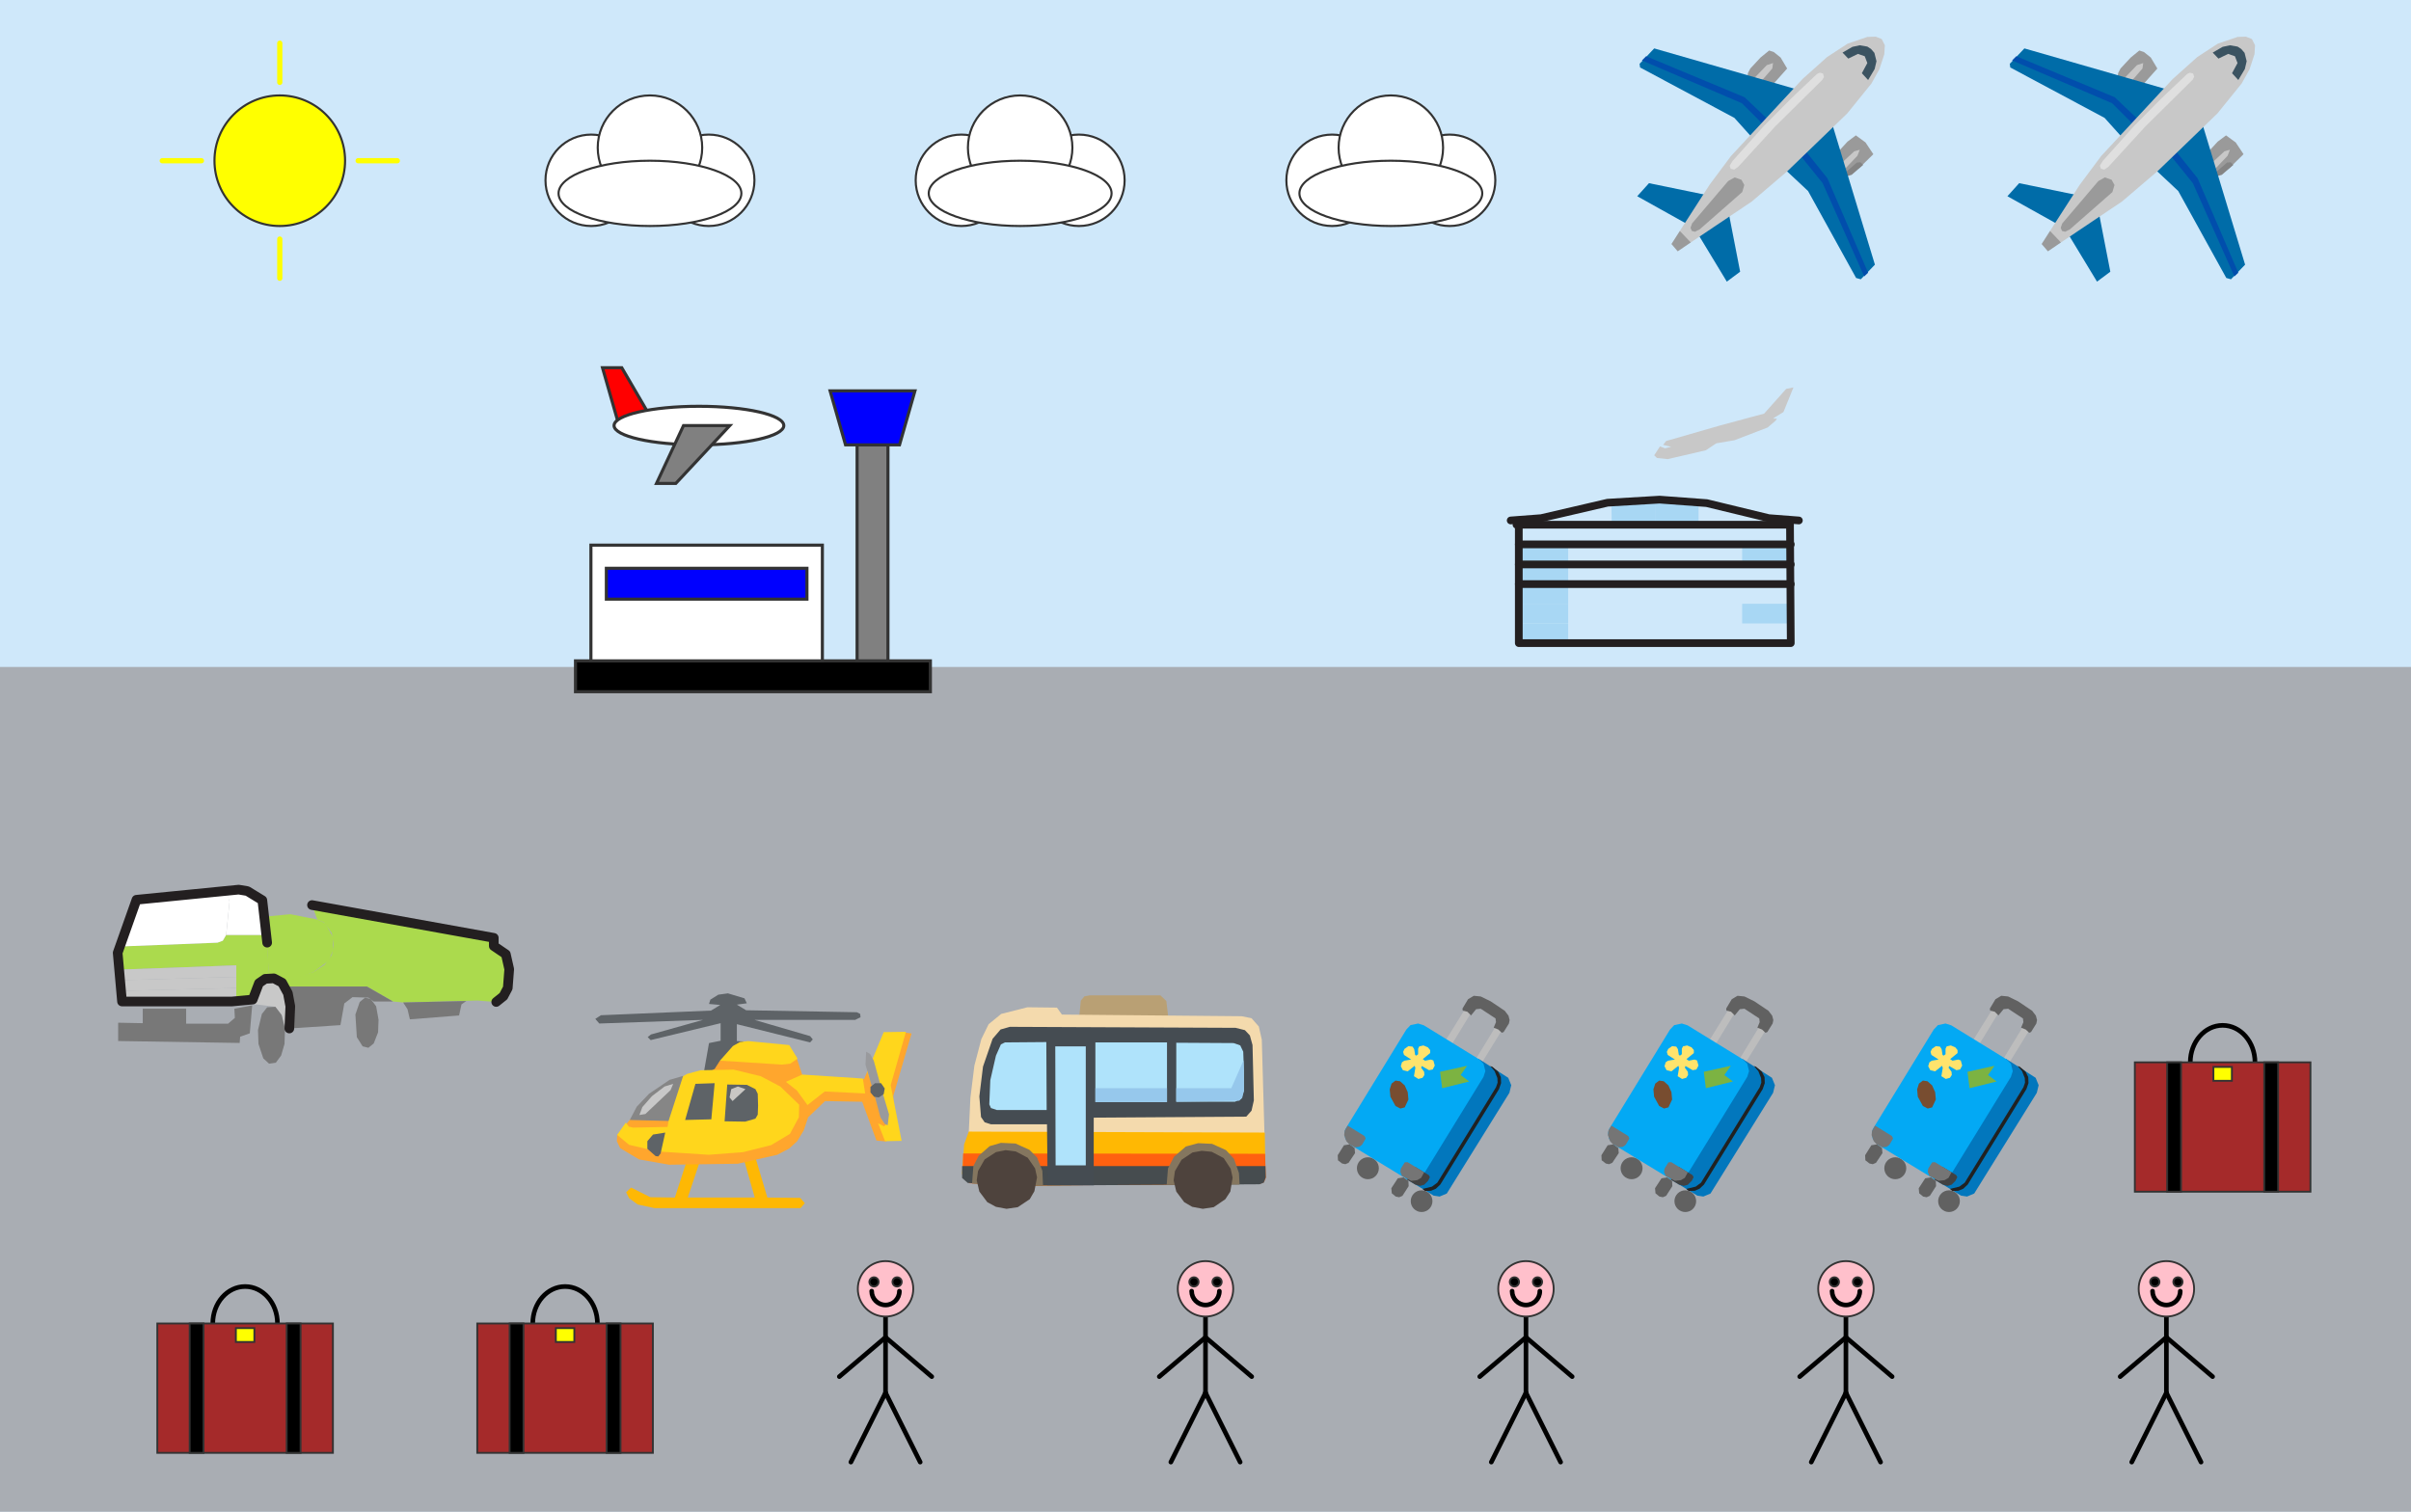
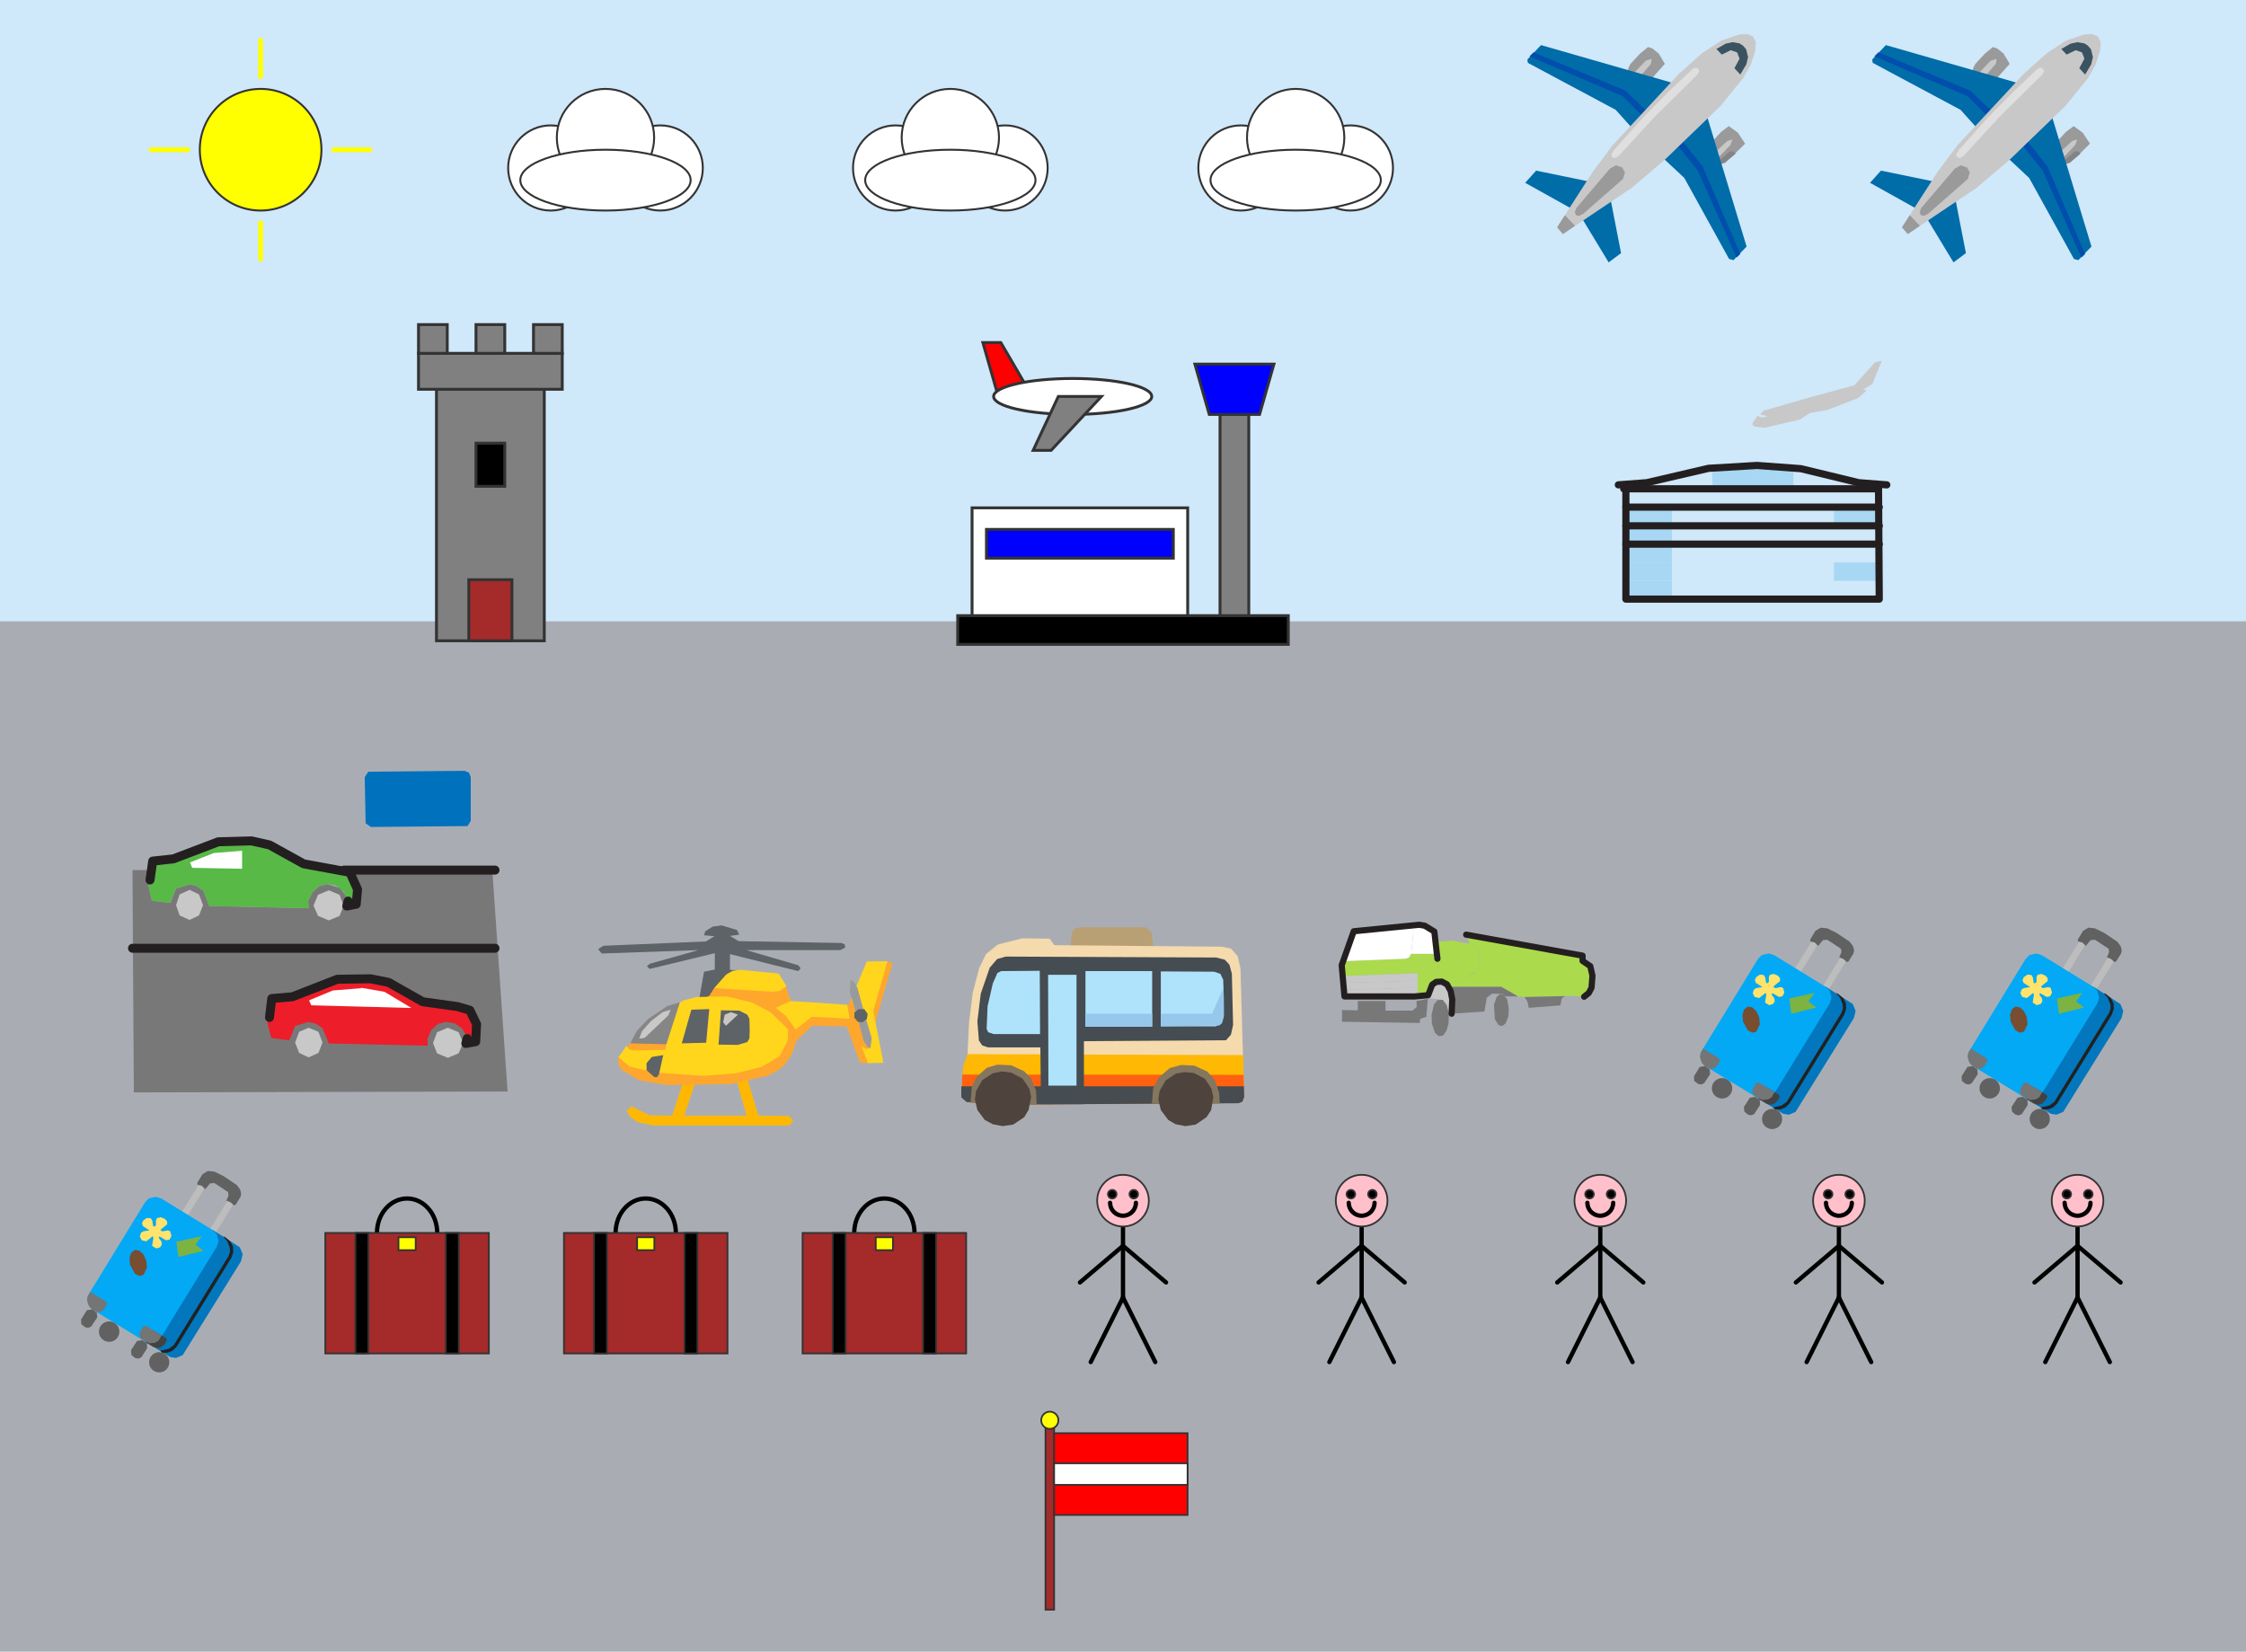
- <svg xmlns="http://www.w3.org/2000/svg" viewBox="0 0 480 301" width="480" height="301">
-   <rect width="480" height="301" fill="#cfe8fa" />
-   <rect y="132.8" width="480" height="168.2" fill="#a9adb3" />
+ <svg xmlns="http://www.w3.org/2000/svg" viewBox="0 0 480 353" width="480" height="353">
+   <rect width="480" height="353" fill="#cfe8fa" />
+   <rect y="132.8" width="480" height="220.2" fill="#a9adb3" />
  <defs>
    <symbol id="o-sun" viewBox="0 0 100 100">
      <polyline points="50,5 50,20" fill="none" stroke="yellow" stroke-width="2" stroke-linecap="round" stroke-linejoin="round" />
      <polyline points="50,80 50,95" fill="none" stroke="yellow" stroke-width="2" stroke-linecap="round" stroke-linejoin="round" />
      <polyline points="5,50 20,50" fill="none" stroke="yellow" stroke-width="2" stroke-linecap="round" stroke-linejoin="round" />
      <polyline points="80,50 95,50" fill="none" stroke="yellow" stroke-width="2" stroke-linecap="round" stroke-linejoin="round" />
      <ellipse cx="50" cy="50" rx="25" ry="25" fill="yellow" stroke="#333" stroke-width="0.8" />
    </symbol>
    <symbol id="o-cloud" viewBox="0 0 100 100">
      <ellipse cx="27.5" cy="57.5" rx="17.5" ry="17.5" fill="white" stroke="#333" stroke-width="0.8" />
      <ellipse cx="72.5" cy="57.5" rx="17.5" ry="17.5" fill="white" stroke="#333" stroke-width="0.8" />
      <ellipse cx="50" cy="45" rx="20" ry="20" fill="white" stroke="#333" stroke-width="0.8" />
      <ellipse cx="50" cy="62.5" rx="35" ry="12.5" fill="white" stroke="#333" stroke-width="0.8" />
    </symbol>
    <symbol id="o-airplane" viewBox="0 0 100 100">
      <polygon points="29,63.1 7.1,58.6 2.6,63.6 21.6,74.2 27,68.5" fill="#006CA8" />
      <polygon points="26,78.3 36.9,96.3 42,92.5 37.7,70.4 30.1,71.3" fill="#006CA8" />
      <polygon points="44.7,18.5 45,16.4 45.9,14.7 49.8,10.5 53.1,7.8 54.9,8.4 57.5,10.5 60,14.7 52.5,23.1" fill="#9A9A9A" />
      <polygon points="47,18.8 52.2,13.4 54.6,12.6 54.3,14.7 49.7,20" fill="#C8C8C8" />
      <polygon points="79.7,46.4 83.1,42.7 86.3,40.3 90,43 93,47.5 87.6,52.8 80.3,55.9" fill="#9A9A9A" />
      <polygon points="80.8,50.9 85.7,46.4 87.8,45.8 86.9,48.1 81.3,54" fill="#C8C8C8" />
      <polygon points="82.3,54.5 86.7,50.7 88.1,50.6 89.1,51.6 84.7,55.4 81.9,56.2" fill="#848484" />
      <polygon points="9.1,7 3.5,12.9 3.7,14.3 39.8,33.6 46.9,41.5 63.3,29.8 62.7,22.4" fill="#006CA8" />
      <polygon points="57.1,51.4 68,61.6 86.4,94.9 88.2,95.4 93.6,89.8 76.9,34.8 64,39.5" fill="#006CA8" />
      <polygon points="52.2,33.8 43.7,25.7 6,10 4.4,11.6 42.7,28 50.6,35.9" fill="#014EAC" />
      <polygon points="64.4,47.2 73.6,58.6 89.5,94.3 91,92.9 75.4,56.7 65,43.7" fill="#014EAC" />
      <polygon points="18.9,76.9 15.7,81.9 18.1,84.7 23.1,81.3 22.4,77.9" fill="#9A9A9A" />
      <polygon points="18.9,76.9 30.3,59.2 38.5,48.2 65.9,18.7 75.3,10.3 83.1,5.2 90.7,2.6 93.9,2.5 96.2,3.4 97.4,5.8 97.2,9.2 95.3,15 92.3,20.4 83,31.9 60.2,53.9 46.5,65.6 23.1,81.3" fill="#C8C8C8" />
      <polygon points="81.2,8.6 83.4,10.9 87.1,9.1 89.7,10 90.7,12.6 88.6,16.5 91,19.1 93.5,14.9 94.2,11.9 93.4,8.7 92.1,7.2 90.7,6.3 87.8,5.8 85,6.4" fill="#3B5361" />
      <polygon points="37.4,57.8 23.6,74 23,75.7 23.5,76.9 24.7,77.2 26.5,76.3 42.8,62 43.6,59.3 42.5,57.3 39.9,56.4" fill="#9A9A9A" />
      <polygon points="39.1,50.1 38,51.9 38.4,53.1 39.7,53.4 41.2,52.4 55.4,36.9 73.5,19 74.1,17.9 73.7,16.6 72.5,16.3 71.4,16.8 61.5,26.2 51,36.8" fill="#DFDFDF" />
    </symbol>
+     <symbol id="o-tower" viewBox="0 0 100 100">
+       <rect x="35" y="25" width="30" height="70" fill="grey" stroke="#333" stroke-width="0.8" />
+       <rect x="30" y="15" width="40" height="10" fill="grey" stroke="#333" stroke-width="0.8" />
+       <rect x="30" y="7" width="8" height="8" fill="grey" stroke="#333" stroke-width="0.8" />
+       <rect x="46" y="7" width="8" height="8" fill="grey" stroke="#333" stroke-width="0.8" />
+       <rect x="62" y="7" width="8" height="8" fill="grey" stroke="#333" stroke-width="0.8" />
+       <rect x="46" y="40" width="8" height="12" fill="black" stroke="#333" stroke-width="0.8" />
+       <rect x="44" y="78" width="12" height="17" fill="brown" stroke="#333" stroke-width="0.8" />
+     </symbol>
    <symbol id="o-airport" viewBox="0 0 100 100">
      <rect x="4" y="88" width="92" height="8" fill="black" stroke="#333" stroke-width="0.8" />
      <rect x="8" y="58" width="60" height="30" fill="white" stroke="#333" stroke-width="0.8" />
      <rect x="77" y="32" width="8" height="56" fill="grey" stroke="#333" stroke-width="0.8" />
      <polygon points="15,26 23,24 16,12 11,12" fill="red" stroke="#333" stroke-width="0.8" />
      <rect x="12" y="64" width="52" height="8" fill="blue" stroke="#333" stroke-width="0.8" />
      <polygon points="70,18 92,18 88,32 74,32" fill="blue" stroke="#333" stroke-width="0.8" />
      <ellipse cx="36" cy="27" rx="22" ry="5" fill="white" stroke="#333" stroke-width="0.8" />
      <polygon points="32,27 44,27 30,42 25,42" fill="grey" stroke="#333" stroke-width="0.8" />
    </symbol>
    <symbol id="o-hangar" viewBox="0 0 100 100">
      <polygon points="66,27 77.5,23.9 83.2,17.5 85.1,17.1 82.5,23.5 80.2,24.9 79.8,25.2 80.8,25.2 80.5,25.7 78.4,27.5 69.8,30.8 65.1,31.6 62.4,33.4 52.5,35.7 49.7,35.4 49,34.7 50.5,32.4 51.8,32.9 53.4,32.5 51.3,32 52.1,31" fill="#C8C8C8" />
      <polygon points="71.8,73.2 84.4,73.2 84.4,78.3 71.8,78.3" fill="#A8D7F4" />
      <polygon points="71.8,57.8 84.4,57.8 84.4,63 71.8,63" fill="#A8D7F4" />
      <polygon points="60.5,46.9 60.5,52.7 49.2,52.7 49.2,46.2" fill="#A8D7F4" />
      <polygon points="49.2,46.4 49.2,52.7 38,52.7 37.9,46.8" fill="#A8D7F4" />
      <polygon points="13.9,78.3 26.7,78.3 26.7,83.4 13.9,83.4" fill="#A8D7F4" />
      <polygon points="13.9,73.2 26.7,73.2 26.7,78.3 13.9,78.3" fill="#A8D7F4" />
      <polygon points="13.9,68.1 26.7,68.1 26.7,73.2 13.9,73.2" fill="#A8D7F4" />
      <polygon points="13.9,63 26.7,63 26.7,68.1 13.9,68.1" fill="#A8D7F4" />
      <polygon points="13.9,57.8 26.7,57.8 26.7,63 13.9,63" fill="#A8D7F4" />
      <polyline points="84.2,52.7 84.4,83.4 13.9,83.4 13.9,52.1" fill="none" stroke="#231F20" stroke-width="2" stroke-linecap="round" stroke-linejoin="round" />
      <polyline points="13.3,52.7 84.2,52.7" fill="none" stroke="#231F20" stroke-width="2" stroke-linecap="round" stroke-linejoin="round" />
      <polyline points="13.9,68.1 84.4,68.1" fill="none" stroke="#231F20" stroke-width="2" stroke-linecap="round" stroke-linejoin="round" />
      <polyline points="13.9,63 84.4,63" fill="none" stroke="#231F20" stroke-width="2" stroke-linecap="round" stroke-linejoin="round" />
      <polyline points="13.9,57.8 84.4,57.8" fill="none" stroke="#231F20" stroke-width="2" stroke-linecap="round" stroke-linejoin="round" />
      <polyline points="86.5,51.6 78.7,51 62.6,47.1 50.4,46.2 36.9,47 19.7,51 11.8,51.6" fill="none" stroke="#231F20" stroke-width="2" stroke-linecap="round" stroke-linejoin="round" />
    </symbol>
+     <symbol id="o-road" viewBox="0 0 100 100">
+       <polygon points="90.9,58.2 93.1,90.1 9.9,90.3 9.7,58.2" fill="#797878" />
+       <polygon points="18,48.1 19.3,44.9 22.3,44 23.8,44.3 25.4,45.4 26.7,48.8 48.8,49.3 48.7,47.7 49.6,45.8 51.1,44.4 52.9,43.9 55.8,44.8 57.4,46.9 57.3,48.8 58.2,48.8 59.4,48.4 59.7,44.5 58.4,41.7 56.7,40.8 89.7,40.8 90.9,58.2 9.7,58.2 9.6,40.8 13.8,40.8 13.1,44 13.9,47.6" fill="#797878" />
+       <polygon points="40.1,73.3 40.6,69.4 45.2,69 55.2,65.1 62.6,65 66.6,65.8 74.2,70.1 82,71.2 84.7,72 86.2,75.1 86,79 83.8,79.4 84,77.9 83,76.1 81.3,74.9 79.5,74.6 77.7,75 76.1,76.4 75.3,78.3 75.3,79.9 53.3,79.4 51.9,76 50.4,75 48.8,74.6 45.8,75.5 44.5,78.7 40.5,78.2 39.6,74.7" fill="#ED1E29" />
+       <polygon points="84.9,20.1 84.9,29.8 84.2,31 62.7,31.2 61.5,30.4 61.3,20.1 62.1,18.9 83.5,18.7 84.5,19.1" fill="#0071BC" />
+       <polygon points="79.8,75.9 82.2,76.9 83.2,79.3 82.2,81.6 79.8,82.6 77.4,81.6 76.5,79.3 77.4,76.9" fill="#C8C8C8" />
+       <polygon points="71.7,71.5 60.5,71.2 60.5,67 65.7,67.9" fill="#FFFFFF" />
+       <polygon points="60.5,67.1 60.5,71.2 49.4,70.9 48.9,69.8 54.2,67.6" fill="#FFFFFF" />
+       <polygon points="13.6,42.6 14.1,38.8 18.7,38.3 28.7,34.5 36.1,34.3 40.1,35.2 47.7,39.4 58,41.3 59.7,44.5 59.4,48.4 57.3,48.8 57.5,47.3 56.5,45.5 54.8,44.2 52.9,43.9 51.1,44.4 49.6,45.8 48.7,47.7 48.8,49.3 26.7,48.8 25.4,45.4 23.8,44.3 22.3,44 19.3,44.9 17.9,48.1 13.9,47.6 13.1,44" fill="#58B947" />
+       <polygon points="53.3,45.3 55.7,46.3 56.6,48.7 55.7,51 53.3,52 50.9,51 49.9,48.7 50.9,46.3" fill="#C8C8C8" />
+       <polygon points="48.8,75.9 51,76.8 51.9,79.2 51,81.5 48.8,82.5 46.7,81.5 45.8,79.2 46.7,76.8" fill="#C8C8C8" />
+       <polygon points="34,36.5 34,40.5 22.9,40.3 22.4,39.1 27.7,37" fill="#FFFFFF" />
+       <polygon points="22.3,45.2 24.4,46.2 25.3,48.6 24.4,50.9 22.3,51.9 20.1,50.9 19.3,48.6 20.1,46.2" fill="#C8C8C8" />
+       <polyline points="57.6,47.7 57.3,48.8 59.4,48.4 59.7,45.1 58,41.3 47.7,39.4 40.1,35.2 36.1,34.3 28.7,34.5 18.7,38.3 14.1,38.8 13.5,43" fill="none" stroke="#231F20" stroke-width="2" stroke-linecap="round" stroke-linejoin="round" />
+       <polyline points="56.7,40.8 90.3,40.8" fill="none" stroke="#231F20" stroke-width="2" stroke-linecap="round" stroke-linejoin="round" />
+       <polyline points="9.6,58.2 90.3,58.2" fill="none" stroke="#231F20" stroke-width="2" stroke-linecap="round" stroke-linejoin="round" />
+       <polyline points="84.1,78.3 83.8,79.4 86,79 86.2,75.1 84.7,72 82,71.2 74.2,70.1 66.6,65.8 62.6,65 55.2,65.1 45.2,69 40.6,69.4 40.1,73.6" fill="none" stroke="#231F20" stroke-width="2" stroke-linecap="round" stroke-linejoin="round" />
+     </symbol>
+     <symbol id="o-helicopter" viewBox="0 0 100 100">
+       <polygon points="64.1,93.5 54.2,93.4 50.6,81.3 47.2,82.2 50.4,93.4 30.2,93.4 33.9,82.3 29.9,82.3 26.3,93.4 18.9,93.3 13.1,90.4 11.6,91.8 12.5,93.6 15.1,95.5 20.2,96.6 64.2,96.6 65.5,95.1" fill="#FEB804" />
+       <polygon points="81.2,37.5 47.8,36.9 45,35.2 48,34.8 47.3,33.3 42.3,31.8 39.4,32.2 37,33.7 36.6,35 40,35.3 37.2,37 4,38.4 2.3,39.5 3.5,40.9 34.8,39.8 19.1,44.2 18.1,45 19,45.9 40.1,40.8 40.1,46.1 36.6,46.8 35.1,55.3 43.6,55.8 47,46.3 45,46.2 45,41.1 67.1,46.6 67.9,45.7 67.1,44.7 50.3,39.8 80.7,39.8 82.3,39 82.2,38" fill="#5E6367" />
+       <polygon points="13,69.6 8.9,74.5 8.8,76.4 9.8,78.5 15.5,81.9 24.6,83.5 45.3,83.2 57.2,80.5 60.8,78.6 63.2,76.4 65.2,73.1 66.5,69.2 71.6,64.3 82.8,64.5 87.1,76.2 90.1,76.5 92.3,70.3 92.2,62.7 97.7,43.9 95.5,43.6 84.3,55.5 83.4,57.6 81.1,58 64.8,56.6 62.8,50.6 39.9,52.1 38.3,54.6 30.6,58.5" fill="#FFA62D" />
+       <polygon points="89.3,43.5 84.3,55.5 90.3,71.1 89.4,71.9 87.6,71 89.7,76.4 94.7,76.3 91.4,59.5 96,43.4" fill="#FFD61C" />
+       <polygon points="59.8,58.5 63.1,61.1 66.3,65.5 71.5,61.4 83.7,62 83,57.5 64.7,56.3" fill="#FFD61C" />
+       <polygon points="39.9,52.1 58.6,53.3 61.1,53 63.3,51.5 60.8,47.4 48.4,46.2 45.9,46.5 43.8,47.7" fill="#FFD61C" />
+       <polygon points="63.8,65.4 58.1,59.9 52.2,56.8 44,54.8 34.1,55 30,56.1 24,59.5 19.3,65.3 18.1,68.2 24.4,70.2 24.1,72.1 13.7,72.3 12.4,72 11.5,70.8 8.9,74.5 12.5,77.5 21.1,79.5 36.5,80.5 46.9,79.7 55.3,77.6 61,74.2 63.7,69.2" fill="#FFD61C" />
+       <polygon points="32.5,59.1 29.4,70 37.3,69.8 38.3,58.9" fill="#5E6367" />
+       <polygon points="42.1,59.3 41.3,70.4 47.5,70.5 50.6,69.6 51.3,68.4 51.4,65.7 51.3,62.1 50.6,60.7 48,59.4" fill="#5E6367" />
+       <polygon points="23.4,73.8 19.7,74.4 18,76.4 18,78.7 20.5,80.9 21.3,81 22,80.1" fill="#5E6367" />
+       <polygon points="12.7,70 24.4,70.3 28.8,56.7 24.7,57.9 18.5,62.1 14.8,66" fill="#868686" />
+       <polygon points="43.3,60.7 42.8,63.2 43.7,64.3 47.6,60.7 45.3,59.9" fill="#C9C7C4" />
+       <polygon points="25.8,59.1 23.2,59.9 19.4,62.8 16.5,66.1 15.6,68.5 17.4,68.2 25,61" fill="#C8C8C8" />
+       <polygon points="84,49.4 83.8,53.3 85.9,60.5 88.3,59.4 86.3,52.1 85.2,50.1" fill="#999A9D" />
+       <polygon points="86.5,62.4 88.3,69.2 89.6,71.2 90.5,71.6 90.9,68.3 89.2,62.6 88.8,61.7" fill="#999A9D" />
+       <polygon points="86.7,58.9 85.3,60 85.3,61.7 86.4,63 87.8,63.2 89.3,62.2 89.6,60.5 88.5,58.9" fill="#5E6367" />
+     </symbol>
+     <symbol id="o-bus" viewBox="0 0 100 100">
+       <polygon points="38.4,39.2 38.9,34 40,32.7 41.6,32.4 62.9,32.4 64.7,34.1 65.3,39.1 65.3,39.4" fill="#B9A074" />
+       <polygon points="33.2,38.2 31.7,36.1 22.8,36 14.9,38 11.1,41.1 8.9,45.6 6.8,53.6 5.6,63.3 5.1,73.9 57.8,76.2 94.3,74.1 93.5,45.8 92.6,41.8 90.4,39.3 87.4,38.7" fill="#F4DAAD" />
+       <polygon points="5.1,73.5 94.4,73.8 94.6,87.4 94.1,88.6 92.8,89.2 21.2,89.8 5.4,89 3.6,87.6 3.1,86.2 3.7,77.4" fill="#FFB803" />
+       <polygon points="3.4,80.1 3.2,87.3 5.4,89.1 21.2,89.8 92.8,89.3 94.1,88.8 94.7,87.5 94.5,80.2" fill="#FF6110" />
+       <polygon points="3.1,83.9 3.1,87.5 4.8,89 21.2,89.8 92.8,89.4 94.1,88.9 94.7,87.3 94.6,83.9" fill="#464C4F" />
+       <polygon points="27.5,89.8 27.3,85.3 25.7,81.3 23.4,79 19.2,77.1 14.8,76.9 11.4,77.9 8.1,80.8 6.5,83.9 6.1,89.2" fill="#84765F" />
+       <polygon points="64.8,89.6 65.2,84.6 67,81.1 70.6,78 74.3,77 78.5,77.2 82.7,79.1 85.1,81.7 86.6,86 86.8,89.5" fill="#84765F" />
+       <polygon points="7.5,88.2 8.3,91.6 10.7,94.8 13.3,96.2 16.5,96.8 19.9,96.3 23.5,93.9 24.9,91.5 25.7,87.3 25.1,84.6 22.9,81.4 19.3,79.5 16.2,79.1 13.3,79.7 9.9,81.9 7.9,85.4" fill="#4E433D" />
+       <polygon points="66.9,88.2 67.7,91.6 70.1,94.8 72.5,96.2 75.7,96.8 79,96.3 82.5,93.9 84,91.6 84.7,87.4 84.1,84.7 82,81.5 78.4,79.6 75.4,79.3 72.6,79.8 69.3,82 67.3,85.4" fill="#4E433D" />
+       <polygon points="42.8,69.3 88.8,69 90.4,67.2 91.1,64.1 90.7,47.4 89.9,44.5 88.4,42.9 85.6,42.2 17.5,41.9 14.7,42.7 12.3,45.5 9.4,53.9 8.3,62.9 8.8,69.1 9.9,70.7 11.8,71.3 28.7,71.3 28.9,89.7 42.8,89.7" fill="#454C52" />
+       <polygon points="28.5,46.5 16,46.6 14.8,47.2 13.3,50.6 11.6,58 11.3,65.3 11.8,66.4 13.6,67 28.6,67" fill="#AFE3FB" />
+       <polygon points="31.2,47.8 40.4,47.8 40.4,83.7 31.3,83.7" fill="#AFE3FB" />
+       <polygon points="43.3,64.6 43.3,46.6 64.9,46.6 64.9,64.6" fill="#AFE3FB" />
+       <polygon points="67.7,46.7 67.7,64.5 85.4,64.5 87.3,63.6 88.1,61.2 88.1,55 87.9,49.4 87,47.5 85,46.8" fill="#AFE3FB" />
+       <polygon points="84.3,60.4 67.7,60.4 67.7,64.5 86.7,64.2 87.6,63.3 88.1,61.2 88,52" fill="#96C8EC" />
+       <polygon points="43.3,60.4 43.3,64.6 64.9,64.6 64.9,60.4" fill="#96C8EC" />
+     </symbol>
    <symbol id="o-petrol_tanker" viewBox="0 0 100 100">
      <polygon points="37.2,55.6 36.7,61.4 34.7,62.1 34.6,63.4 9.4,63 9.4,59.2 14.5,59.3 14.5,56.3 23.5,56.3 23.5,59.4 32.2,59.4 33.6,58.2 33.5,56.3" fill="#787878" />
      <polygon points="90.3,46.3 90.2,52 89.3,53.7 87.8,54.9 83.9,54.6 68.5,55 66.4,54.8 61,51.7 44,51.7 43.2,50.7 49.9,48.7 52.2,47.2 53.7,45.2 54.1,43.1 53.7,40.6 52.1,38.4 50.7,37.8 49.6,34.8 87.3,41.6 87.3,43.3 89.4,44.5" fill="#ABDA4D" />
      <polygon points="68.5,55 81.6,54.7 80.6,55.4 80.1,57.7 69.9,58.5 69.4,56.4" fill="#787878" />
      <polygon points="58,53.9 56.3,55.2 55.5,59.7 44.9,60.4 45.1,55.5 44,51.7 61,51.7 66.4,54.8 62.4,54.8 61.3,54" fill="#787878" />
      <polygon points="63.3,61.2 62.4,63.5 61.3,64.4 60.1,64.1 58.9,62.2 58.6,57.5 59.5,54.9 60.6,54 61.8,54.3 62.9,55.8 63.4,58.6" fill="#787878" />
      <polygon points="50.7,37.8 52.4,38.6 53.9,41.4 54,44.1 53.1,46.3 49.9,48.7 46.1,50.1 43.2,50.7 40.7,49.9 39.9,37.2 45.1,36.7" fill="#ABDA4D" />
      <polygon points="37.2,55.3 37.9,52.3 39.2,50.5 40.9,49.9 42.8,50.4 44,51.7 44.9,54.1 44.9,60.4 44,60.4 43.3,57.6 42,55.9" fill="#C8C8C8" />
      <polygon points="44,60.4 43.9,63.6 43.2,66 42.1,67.5 40.7,67.7 39.5,66.6 38.5,63.6 38.4,60.7 39.2,57.4 40.3,56 42,55.9 43.3,57.6" fill="#787878" />
      <polygon points="40.7,49.6 38.2,51.6 37.3,54.4 33.9,54.7 33.9,47.3 9.3,48.2 9.4,44.5 9.6,43.4 30,42.6 31.1,42.2 31.8,41 40.2,41" fill="#ABDA4D" />
      <polygon points="40.2,41 31.8,41 32.5,34.1 32,32.5 31,31.9 35.6,31.7 39.2,33.6" fill="#FFFFFF" />
      <polygon points="33.9,54.3 33.9,54.7 33,54.8 10.2,54.8 9.8,52.6 33.9,52" fill="#C8C8C8" />
      <polygon points="33.9,49.7 33.9,52 9.8,52.6 9.5,50.4" fill="#C8C8C8" />
      <polygon points="33.9,47.3 33.9,49.7 9.5,50.4 9.3,48.2" fill="#C8C8C8" />
      <polygon points="31.8,41 31.1,42.2 30,42.6 9.6,43.4 13.2,33.7 31.2,32 32.2,32.9 32.5,34.1" fill="#FFFFFF" />
      <polyline points="40.3,42.6 39.3,33.8 36.2,31.9 34.4,31.6 13.2,33.7 9.3,44.7 10.2,54.8 33,54.8 37.3,54.4 38.6,51 39.9,50.1 41.7,50 43.4,50.9 44.6,53.1 45.1,55.8 44.9,60.4" fill="none" stroke="#231F20" stroke-width="2" stroke-linecap="round" stroke-linejoin="round" />
      <polyline points="49.6,34.8 87.3,41.6 87.3,43.3 89.8,45 90.5,48.1 90.2,52 89.3,53.7 87.8,54.9" fill="none" stroke="#231F20" stroke-width="2" stroke-linecap="round" stroke-linejoin="round" />
    </symbol>
-     <symbol id="o-helicopter" viewBox="0 0 100 100">
-       <polygon points="64.1,93.5 54.2,93.4 50.6,81.3 47.2,82.2 50.4,93.4 30.2,93.4 33.9,82.3 29.9,82.3 26.3,93.4 18.9,93.3 13.1,90.4 11.6,91.8 12.5,93.6 15.1,95.5 20.2,96.6 64.2,96.6 65.5,95.1" fill="#FEB804" />
-       <polygon points="81.2,37.5 47.8,36.9 45,35.2 48,34.8 47.3,33.3 42.3,31.8 39.4,32.2 37,33.7 36.6,35 40,35.3 37.2,37 4,38.4 2.3,39.5 3.5,40.9 34.8,39.8 19.1,44.2 18.1,45 19,45.9 40.1,40.8 40.1,46.1 36.6,46.8 35.1,55.3 43.6,55.8 47,46.3 45,46.2 45,41.1 67.1,46.6 67.9,45.7 67.1,44.7 50.3,39.8 80.7,39.8 82.3,39 82.2,38" fill="#5E6367" />
-       <polygon points="13,69.6 8.9,74.5 8.8,76.4 9.8,78.5 15.5,81.9 24.6,83.5 45.3,83.2 57.2,80.5 60.8,78.6 63.2,76.4 65.2,73.1 66.5,69.2 71.6,64.3 82.8,64.5 87.1,76.2 90.1,76.5 92.3,70.3 92.2,62.7 97.7,43.9 95.5,43.6 84.3,55.5 83.4,57.6 81.1,58 64.8,56.6 62.8,50.6 39.9,52.1 38.3,54.6 30.6,58.5" fill="#FFA62D" />
-       <polygon points="89.3,43.5 84.3,55.5 90.3,71.1 89.4,71.9 87.6,71 89.7,76.4 94.7,76.3 91.4,59.5 96,43.4" fill="#FFD61C" />
-       <polygon points="59.8,58.5 63.1,61.1 66.3,65.5 71.5,61.4 83.7,62 83,57.5 64.7,56.3" fill="#FFD61C" />
-       <polygon points="39.9,52.1 58.6,53.3 61.1,53 63.3,51.5 60.8,47.4 48.4,46.2 45.9,46.5 43.8,47.7" fill="#FFD61C" />
-       <polygon points="63.8,65.4 58.1,59.9 52.2,56.8 44,54.8 34.1,55 30,56.1 24,59.5 19.3,65.3 18.1,68.2 24.4,70.2 24.1,72.1 13.7,72.3 12.4,72 11.5,70.8 8.9,74.5 12.5,77.5 21.1,79.5 36.5,80.5 46.9,79.7 55.3,77.6 61,74.2 63.7,69.2" fill="#FFD61C" />
-       <polygon points="32.5,59.1 29.4,70 37.3,69.8 38.3,58.9" fill="#5E6367" />
-       <polygon points="42.1,59.3 41.3,70.4 47.5,70.5 50.6,69.6 51.3,68.4 51.4,65.7 51.3,62.1 50.6,60.7 48,59.4" fill="#5E6367" />
-       <polygon points="23.4,73.8 19.7,74.4 18,76.4 18,78.7 20.5,80.9 21.3,81 22,80.1" fill="#5E6367" />
-       <polygon points="12.7,70 24.4,70.3 28.8,56.7 24.7,57.9 18.5,62.1 14.8,66" fill="#868686" />
-       <polygon points="43.3,60.7 42.8,63.2 43.7,64.3 47.6,60.7 45.3,59.9" fill="#C9C7C4" />
-       <polygon points="25.8,59.1 23.2,59.9 19.4,62.8 16.5,66.1 15.6,68.5 17.4,68.2 25,61" fill="#C8C8C8" />
-       <polygon points="84,49.4 83.8,53.3 85.9,60.5 88.3,59.4 86.3,52.1 85.2,50.1" fill="#999A9D" />
-       <polygon points="86.5,62.4 88.3,69.2 89.6,71.2 90.5,71.6 90.9,68.3 89.2,62.6 88.8,61.7" fill="#999A9D" />
-       <polygon points="86.7,58.9 85.3,60 85.3,61.7 86.4,63 87.8,63.2 89.3,62.2 89.6,60.5 88.5,58.9" fill="#5E6367" />
-     </symbol>
-     <symbol id="o-bus" viewBox="0 0 100 100">
-       <polygon points="38.4,39.2 38.9,34 40,32.7 41.6,32.4 62.9,32.4 64.7,34.1 65.3,39.1 65.3,39.4" fill="#B9A074" />
-       <polygon points="33.2,38.2 31.7,36.1 22.8,36 14.9,38 11.1,41.1 8.9,45.6 6.8,53.6 5.6,63.3 5.1,73.9 57.8,76.2 94.3,74.1 93.5,45.8 92.6,41.8 90.4,39.3 87.4,38.7" fill="#F4DAAD" />
-       <polygon points="5.1,73.5 94.4,73.8 94.6,87.4 94.1,88.6 92.8,89.2 21.2,89.8 5.4,89 3.6,87.6 3.1,86.2 3.7,77.4" fill="#FFB803" />
-       <polygon points="3.4,80.1 3.2,87.3 5.4,89.1 21.2,89.8 92.8,89.3 94.1,88.8 94.7,87.5 94.5,80.2" fill="#FF6110" />
-       <polygon points="3.1,83.9 3.1,87.5 4.8,89 21.2,89.8 92.8,89.4 94.1,88.9 94.7,87.3 94.6,83.9" fill="#464C4F" />
-       <polygon points="27.5,89.8 27.3,85.3 25.7,81.3 23.4,79 19.2,77.1 14.8,76.9 11.4,77.9 8.1,80.8 6.5,83.9 6.1,89.2" fill="#84765F" />
-       <polygon points="64.8,89.6 65.2,84.6 67,81.1 70.6,78 74.3,77 78.5,77.2 82.7,79.1 85.1,81.7 86.6,86 86.8,89.5" fill="#84765F" />
-       <polygon points="7.5,88.2 8.3,91.6 10.7,94.8 13.3,96.2 16.5,96.8 19.9,96.3 23.5,93.9 24.9,91.5 25.7,87.3 25.1,84.6 22.9,81.4 19.3,79.5 16.2,79.1 13.3,79.7 9.9,81.9 7.9,85.4" fill="#4E433D" />
-       <polygon points="66.9,88.2 67.7,91.6 70.1,94.8 72.5,96.2 75.7,96.8 79,96.3 82.5,93.9 84,91.6 84.7,87.4 84.1,84.7 82,81.5 78.4,79.6 75.4,79.3 72.6,79.8 69.3,82 67.3,85.4" fill="#4E433D" />
-       <polygon points="42.8,69.3 88.8,69 90.4,67.2 91.1,64.1 90.7,47.4 89.9,44.5 88.4,42.9 85.6,42.2 17.5,41.9 14.7,42.7 12.3,45.5 9.4,53.9 8.3,62.9 8.8,69.1 9.9,70.7 11.8,71.3 28.7,71.3 28.9,89.7 42.8,89.7" fill="#454C52" />
-       <polygon points="28.5,46.5 16,46.6 14.8,47.2 13.3,50.6 11.6,58 11.3,65.3 11.8,66.4 13.6,67 28.6,67" fill="#AFE3FB" />
-       <polygon points="31.2,47.8 40.4,47.8 40.4,83.7 31.3,83.7" fill="#AFE3FB" />
-       <polygon points="43.3,64.6 43.3,46.6 64.9,46.6 64.9,64.6" fill="#AFE3FB" />
-       <polygon points="67.7,46.7 67.7,64.5 85.4,64.5 87.3,63.6 88.1,61.2 88.1,55 87.9,49.4 87,47.5 85,46.8" fill="#AFE3FB" />
-       <polygon points="84.3,60.4 67.7,60.4 67.7,64.5 86.7,64.2 87.6,63.3 88.1,61.2 88,52" fill="#96C8EC" />
-       <polygon points="43.3,60.4 43.3,64.6 64.9,64.6 64.9,60.4" fill="#96C8EC" />
-     </symbol>
    <symbol id="o-luggage" viewBox="0 0 100 100">
      <ellipse cx="45.7" cy="92.1" rx="4.7" ry="4.7" fill="#616161" />
      <polygon points="34.5,90.1 32.8,88.7 32.6,86.5 35.4,82.2 37.9,81.8 40,83.4 40.1,85.6 37.4,89.8 36,90.4" fill="#616161" />
      <ellipse cx="22.45" cy="77.85" rx="4.75" ry="4.75" fill="#616161" />
      <polygon points="11.3,75.8 9.5,74.4 9.4,72.2 12.1,67.9 14.6,67.5 16.7,69.1 16.9,71.3 14.1,75.5 12.7,76.1" fill="#616161" />
      <polygon points="67.1,10.6 58.8,24.2 56.1,22.5 64.6,8.8" fill="#BDBDBD" />
      <polygon points="80.4,18.2 71.7,32.3 69.1,30.7 77.7,16.6" fill="#BDBDBD" />
      <polygon points="65.8,4.7 63.4,8.7 63.5,9.6 65.5,10.1 67.1,11.7 69.3,9 71.3,8.8 77.7,13 77.9,14.6 76.9,17 78.9,17.8 80.4,19.2 81.2,18.9 83.5,15.2 83.8,13.7 83.3,11.8 81.7,9.7 75.6,5.6 71.3,3.5 68.3,3.2" fill="#616161" />
      <polygon points="83.7,45.2 84.5,41.9 83.2,38.7 70.4,30.5 38.6,82.2 50.9,89.7 53.5,90.1 56.6,88.8" fill="#0277BD" />
      <polygon points="14.9,67.7 39.7,82.8 42.2,83.2 44.6,82.4 46.5,80.6 72.5,38.3 73.3,35.8 72.5,32.6 70.6,30.7 46.7,16 44.2,15.2 40.9,15.9 39.1,17.8 12.7,60.9 12.3,62.6 12.7,65.1" fill="#03A9F4" />
      <polygon points="46.1,86.8 50.2,85.8 52.5,84.1 77.9,42.8 78.6,40.8 78.5,38.8 77.3,35.8 75.4,33.6 76.3,33.9 78.8,36 80,38.4 80.1,41 79.2,43.6 53.8,84.9 51.9,86.7 49.8,87.6 47.2,87.7" fill="#212121" />
      <polygon points="39.7,44.9 40,48.1 38.4,51.5 36.5,52 34.4,50.9 32.2,46.9 31.9,43.7 32.7,41.2 34.4,39.9 36.4,40.2 38.4,42" fill="#784D30" />
      <polygon points="53.7,36.1 54.6,43.2 66.3,40.3 62.6,37.5 65.4,33.5" fill="#7CB342" />
      <polygon points="50.5,35.1 51.4,33.4 50.8,31.2 49.7,30.8 47.2,31.3 46.2,30.6 49.4,28 49.4,26.7 48.4,25.5 46.5,24.7 44.7,25.1 44.2,26.1 44.2,28.5 43.4,29.1 42.9,28.8 42.5,26.3 41.8,25.2 40,25 38.3,26.2 37.7,27.5 38.1,28.8 41.2,30.8 38.2,31.3 37.2,32 36.7,33.7 37.6,35.4 39.7,35.9 42.7,33.5 43,34.4 42.4,38 44.3,39.2 46.1,38.7 46.9,37.5 46.8,36.1 45.5,34.3 45.8,33.6 48.9,35.4" fill="#FFE36C" />
      <polygon points="42.9,84.9 39.4,82.8 42.8,77.2 48.8,80.8 49.3,81.7 48.5,83.3 46.8,85 45,85.5" fill="#424242" />
      <polygon points="39.6,75.2 38.4,75.3 36.7,78 36.5,79.4 37.2,81.2 41.2,83.3 43.8,83 45.5,82 46.8,79.6" fill="#757575" />
      <polygon points="21,63.9 21.5,65 19.9,67.7 18.7,68.6 16.8,68.8 14.3,67.4 13.1,66.1 12.2,63.5 12.4,61.6 13.7,59.4" fill="#757575" />
    </symbol>
    <symbol id="o-suitcase" viewBox="0 0 100 100">
      <path d="M36 32 A14 16 0 0 1 64 32" fill="none" stroke="black" stroke-width="2" stroke-linecap="round" stroke-linejoin="round" />
      <rect x="12" y="32" width="76" height="56" fill="brown" stroke="#333" stroke-width="0.8" />
      <rect x="26" y="32" width="6" height="56" fill="black" stroke="#333" stroke-width="0.8" />
      <rect x="68" y="32" width="6" height="56" fill="black" stroke="#333" stroke-width="0.8" />
      <rect x="46" y="34" width="8" height="6" fill="yellow" stroke="#333" stroke-width="0.8" />
    </symbol>
    <symbol id="o-person" viewBox="0 0 100 100">
      <polyline points="50,29 50,62" fill="none" stroke="black" stroke-width="2" stroke-linecap="round" stroke-linejoin="round" />
      <polyline points="50,38 30,55" fill="none" stroke="black" stroke-width="2" stroke-linecap="round" stroke-linejoin="round" />
      <polyline points="50,38 70,55" fill="none" stroke="black" stroke-width="2" stroke-linecap="round" stroke-linejoin="round" />
      <polyline points="50,62 35,92" fill="none" stroke="black" stroke-width="2" stroke-linecap="round" stroke-linejoin="round" />
      <polyline points="50,62 65,92" fill="none" stroke="black" stroke-width="2" stroke-linecap="round" stroke-linejoin="round" />
      <ellipse cx="50" cy="17" rx="12" ry="12" fill="pink" stroke="#333" stroke-width="0.8" />
      <ellipse cx="45" cy="14" rx="2" ry="2" fill="black" stroke="#333" stroke-width="0.8" />
      <ellipse cx="55" cy="14" rx="2" ry="2" fill="black" stroke="#333" stroke-width="0.8" />
      <path d="M44 18 A6 6 0 0 0 56 18" fill="none" stroke="black" stroke-width="2" stroke-linecap="round" stroke-linejoin="round" />
    </symbol>
+     <symbol id="o-flag" viewBox="0 0 100 100">
+       <rect x="14" y="8" width="4" height="86" fill="brown" stroke="#333" stroke-width="0.8" />
+       <rect x="18" y="12" width="62" height="38" fill="red" stroke="#333" stroke-width="0.8" />
+       <ellipse cx="16" cy="6" rx="4" ry="4" fill="yellow" stroke="#333" stroke-width="0.8" />
+       <rect x="18" y="26" width="62" height="10" fill="white" stroke="#333" stroke-width="0.8" />
+     </symbol>
  </defs>
  <use href="#o-sun" x="29.7" y="6" width="52" height="52" />
  <use href="#o-cloud" x="103.4" y="6" width="52" height="52" />
  <use href="#o-cloud" x="177.1" y="6" width="52" height="52" />
  <use href="#o-cloud" x="250.9" y="6" width="52" height="52" />
  <use href="#o-airplane" x="324.6" y="6" width="52" height="52" />
  <use href="#o-airplane" x="398.3" y="6" width="52" height="52" />
-   <use href="#o-airport" x="111.5" y="64" width="76.8" height="76.8" />
-   <use href="#o-hangar" x="291.7" y="64" width="76.8" height="76.8" />
-   <use href="#o-petrol_tanker" x="14.5" y="146.8" width="96" height="96" />
-   <use href="#o-helicopter" x="117" y="176.8" width="66" height="66" />
-   <use href="#o-bus" x="189.5" y="176.8" width="66" height="66" />
-   <use href="#o-luggage" x="262" y="196.8" width="46" height="46" />
-   <use href="#o-luggage" x="314.5" y="196.8" width="46" height="46" />
-   <use href="#o-luggage" x="367" y="196.8" width="46" height="46" />
-   <use href="#o-suitcase" x="419.5" y="196.8" width="46" height="46" />
-   <use href="#o-suitcase" x="25.8" y="248.8" width="46" height="46" />
-   <use href="#o-suitcase" x="89.5" y="248.8" width="46" height="46" />
-   <use href="#o-person" x="153.3" y="248.8" width="46" height="46" />
+   <use href="#o-tower" x="66.4" y="64" width="76.8" height="76.8" />
+   <use href="#o-airport" x="201.6" y="64" width="76.8" height="76.8" />
+   <use href="#o-hangar" x="336.8" y="64" width="76.8" height="76.8" />
+   <use href="#o-road" x="19.1" y="146.8" width="96" height="96" />
+   <use href="#o-helicopter" x="126.3" y="176.8" width="66" height="66" />
+   <use href="#o-bus" x="203.4" y="176.8" width="66" height="66" />
+   <use href="#o-petrol_tanker" x="280.6" y="176.8" width="66" height="66" />
+   <use href="#o-luggage" x="357.7" y="196.8" width="46" height="46" />
+   <use href="#o-luggage" x="414.9" y="196.8" width="46" height="46" />
+   <use href="#o-luggage" x="13" y="248.8" width="46" height="46" />
+   <use href="#o-suitcase" x="64" y="248.8" width="46" height="46" />
+   <use href="#o-suitcase" x="115" y="248.8" width="46" height="46" />
+   <use href="#o-suitcase" x="166" y="248.8" width="46" height="46" />
  <use href="#o-person" x="217" y="248.8" width="46" height="46" />
-   <use href="#o-person" x="280.8" y="248.8" width="46" height="46" />
-   <use href="#o-person" x="344.5" y="248.8" width="46" height="46" />
-   <use href="#o-person" x="408.3" y="248.8" width="46" height="46" />
+   <use href="#o-person" x="268" y="248.8" width="46" height="46" />
+   <use href="#o-person" x="319" y="248.8" width="46" height="46" />
+   <use href="#o-person" x="370" y="248.8" width="46" height="46" />
+   <use href="#o-person" x="421" y="248.8" width="46" height="46" />
+   <use href="#o-flag" x="217" y="300.8" width="46" height="46" />
</svg>
